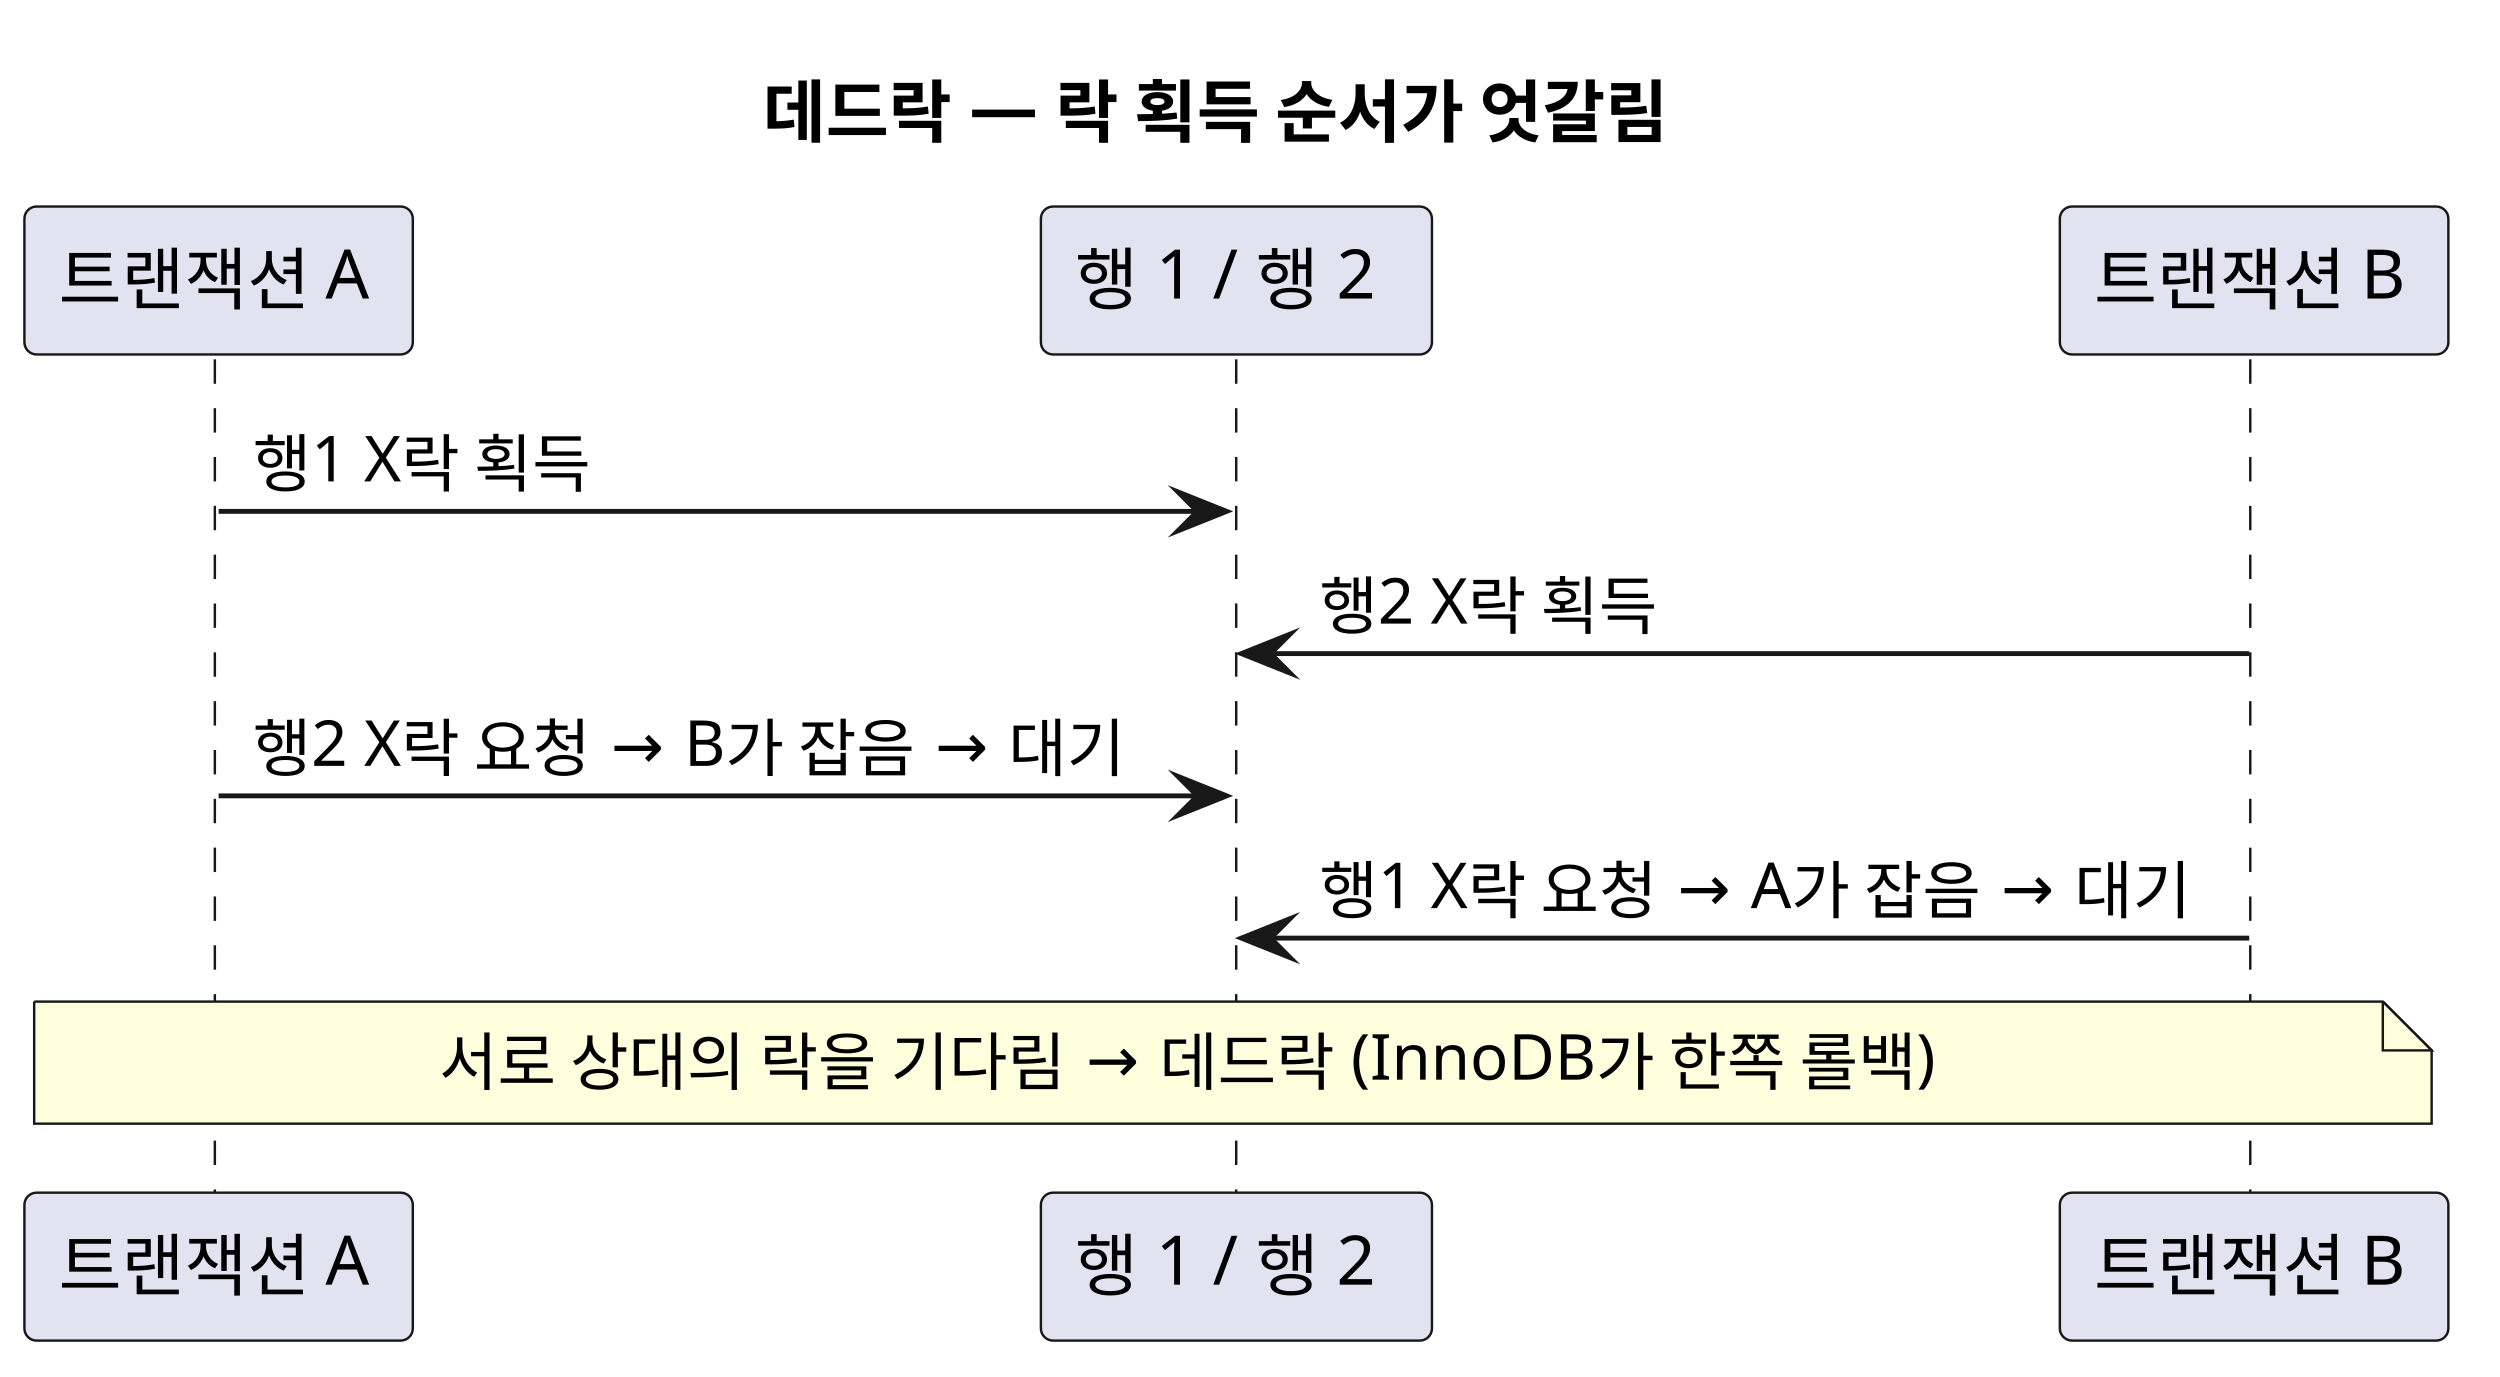
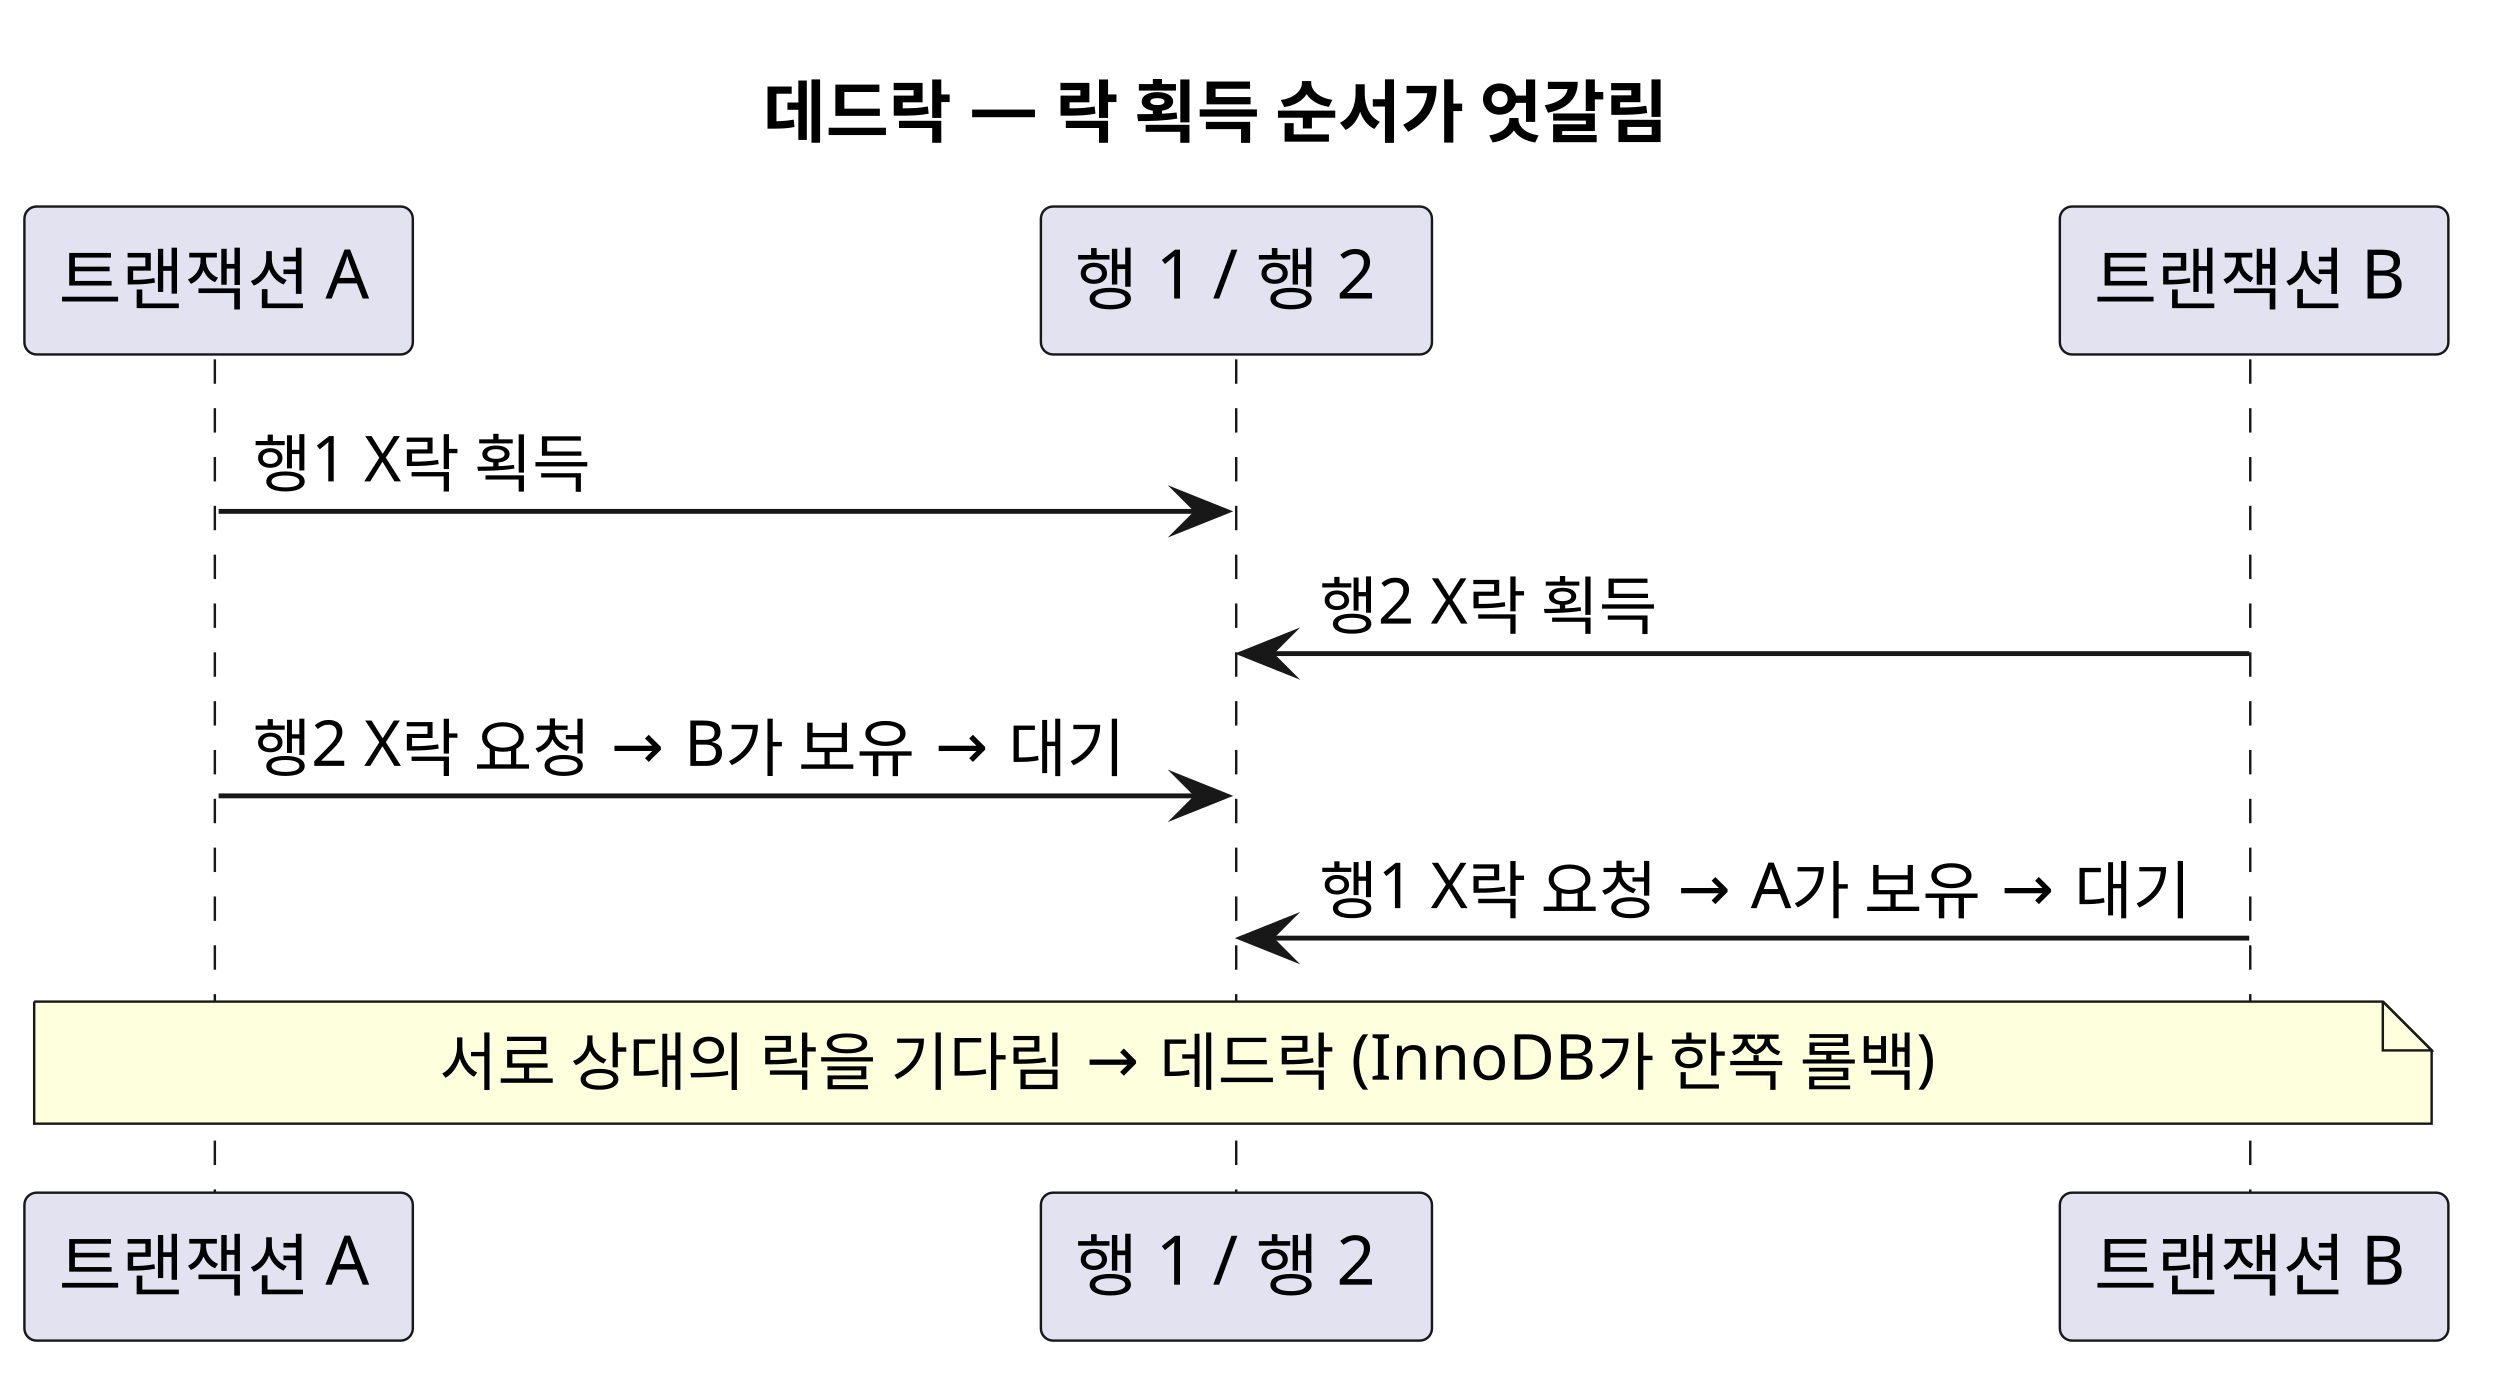
<svg xmlns="http://www.w3.org/2000/svg" contentStyleType="text/css" data-diagram-type="SEQUENCE" height="282px" preserveAspectRatio="none" style="width:512px;height:282px;background:#FFFFFF;" version="1.1" viewBox="0 0 512 282" width="512px" zoomAndPan="magnify">
  <defs />
  <g>
    <g class="title" data-source-line="1">
      <text fill="#000000" font-family="sans-serif" font-size="14" font-weight="700" lengthAdjust="spacing" textLength="192.929" x="156.25" y="27.995">데드락 — 락 획득 순서가 엇갈림</text>
    </g>
    <g class="participant-lifeline" data-entity-uid="part1" data-qualified-name="A" data-source-line="2" id="part1-lifeline">
      <g>
        <rect fill="#000000" fill-opacity="0" height="171.664" width="8" x="40.774" y="73.594" />
        <line style="stroke:#181818;stroke-width:0.5;stroke-dasharray:5,5;" x1="44" x2="44" y1="73.594" y2="245.258" />
      </g>
    </g>
    <g class="participant-lifeline" data-entity-uid="part2" data-qualified-name="R" data-source-line="3" id="part2-lifeline">
      <g>
        <rect fill="#000000" fill-opacity="0" height="171.664" width="8" x="249.22" y="73.594" />
        <line style="stroke:#181818;stroke-width:0.5;stroke-dasharray:5,5;" x1="253.174" x2="253.174" y1="73.594" y2="245.258" />
      </g>
    </g>
    <g class="participant-lifeline" data-entity-uid="part3" data-qualified-name="B" data-source-line="4" id="part3-lifeline">
      <g>
        <rect fill="#000000" fill-opacity="0" height="171.664" width="8" x="457.642" y="73.594" />
        <line style="stroke:#181818;stroke-width:0.5;stroke-dasharray:5,5;" x1="460.854" x2="460.854" y1="73.594" y2="245.258" />
      </g>
    </g>
    <g class="participant participant-head" data-entity-uid="part1" data-qualified-name="A" data-source-line="2" id="part1-head">
      <rect fill="#E2E2F0" height="30.297" rx="2.5" ry="2.5" style="stroke:#181818;stroke-width:0.5;" width="79.547" x="5" y="42.297" />
      <text fill="#000000" font-family="sans-serif" font-size="14" lengthAdjust="spacing" textLength="65.547" x="12" y="62.292">트랜잭션 A</text>
    </g>
    <g class="participant participant-tail" data-entity-uid="part1" data-qualified-name="A" data-source-line="2" id="part1-tail">
      <rect fill="#E2E2F0" height="30.297" rx="2.5" ry="2.5" style="stroke:#181818;stroke-width:0.5;" width="79.547" x="5" y="244.258" />
      <text fill="#000000" font-family="sans-serif" font-size="14" lengthAdjust="spacing" textLength="65.547" x="12" y="264.253">트랜잭션 A</text>
    </g>
    <g class="participant participant-head" data-entity-uid="part2" data-qualified-name="R" data-source-line="3" id="part2-head">
      <rect fill="#E2E2F0" height="30.297" rx="2.5" ry="2.5" style="stroke:#181818;stroke-width:0.5;" width="80.092" x="213.174" y="42.297" />
      <text fill="#000000" font-family="sans-serif" font-size="14" lengthAdjust="spacing" textLength="66.092" x="220.174" y="62.292">행 1 / 행 2</text>
    </g>
    <g class="participant participant-tail" data-entity-uid="part2" data-qualified-name="R" data-source-line="3" id="part2-tail">
      <rect fill="#E2E2F0" height="30.297" rx="2.5" ry="2.5" style="stroke:#181818;stroke-width:0.5;" width="80.092" x="213.174" y="244.258" />
      <text fill="#000000" font-family="sans-serif" font-size="14" lengthAdjust="spacing" textLength="66.092" x="220.174" y="264.253">행 1 / 행 2</text>
    </g>
    <g class="participant participant-head" data-entity-uid="part3" data-qualified-name="B" data-source-line="4" id="part3-head">
      <rect fill="#E2E2F0" height="30.297" rx="2.5" ry="2.5" style="stroke:#181818;stroke-width:0.5;" width="79.575" x="421.854" y="42.297" />
      <text fill="#000000" font-family="sans-serif" font-size="14" lengthAdjust="spacing" textLength="65.575" x="428.854" y="62.292">트랜잭션 B</text>
    </g>
    <g class="participant participant-tail" data-entity-uid="part3" data-qualified-name="B" data-source-line="4" id="part3-tail">
      <rect fill="#E2E2F0" height="30.297" rx="2.5" ry="2.5" style="stroke:#181818;stroke-width:0.5;" width="79.575" x="421.854" y="244.258" />
      <text fill="#000000" font-family="sans-serif" font-size="14" lengthAdjust="spacing" textLength="65.575" x="428.854" y="264.253">트랜잭션 B</text>
    </g>
    <g class="message" data-entity-1="part1" data-entity-2="part2" data-source-line="5" id="msg1">
      <polygon fill="#181818" points="241.22,100.727,251.22,104.727,241.22,108.727,245.22,104.727" style="stroke:#181818;stroke-width:1;stroke-linejoin:miter;stroke-miterlimit:10;" />
      <line style="stroke:#181818;stroke-width:1;" x1="44.774" x2="247.22" y1="104.727" y2="104.727" />
      <text fill="#000000" font-family="sans-serif" font-size="13" lengthAdjust="spacing" textLength="73.281" x="51.774" y="99.661">행1 X락 획득</text>
    </g>
    <g class="message" data-entity-1="part3" data-entity-2="part2" data-source-line="6" id="msg2">
      <polygon fill="#181818" points="264.22,129.859,254.22,133.859,264.22,137.859,260.22,133.859" style="stroke:#181818;stroke-width:1;stroke-linejoin:miter;stroke-miterlimit:10;" />
      <line style="stroke:#181818;stroke-width:1;" x1="258.22" x2="460.642" y1="133.859" y2="133.859" />
      <text fill="#000000" font-family="sans-serif" font-size="13" lengthAdjust="spacing" textLength="73.281" x="270.22" y="128.793">행2 X락 획득</text>
    </g>
    <g class="message" data-entity-1="part1" data-entity-2="part2" data-source-line="7" id="msg3">
      <polygon fill="#181818" points="241.22,158.992,251.22,162.992,241.22,166.992,245.22,162.992" style="stroke:#181818;stroke-width:1;stroke-linejoin:miter;stroke-miterlimit:10;" />
      <line style="stroke:#181818;stroke-width:1;" x1="44.774" x2="247.22" y1="162.992" y2="162.992" />
-       <text fill="#000000" font-family="sans-serif" font-size="13" lengthAdjust="spacing" textLength="184.447" x="51.774" y="157.926">행2 X락 요청 → B가 잡음 → 대기</text>
+       <text fill="#000000" font-family="sans-serif" font-size="13" lengthAdjust="spacing" textLength="184.447" x="51.774" y="157.926">행2 X락 요청 → B가 보유 → 대기</text>
    </g>
    <g class="message" data-entity-1="part3" data-entity-2="part2" data-source-line="8" id="msg4">
      <polygon fill="#181818" points="264.22,188.125,254.22,192.125,264.22,196.125,260.22,192.125" style="stroke:#181818;stroke-width:1;stroke-linejoin:miter;stroke-miterlimit:10;" />
      <line style="stroke:#181818;stroke-width:1;" x1="258.22" x2="460.642" y1="192.125" y2="192.125" />
-       <text fill="#000000" font-family="sans-serif" font-size="13" lengthAdjust="spacing" textLength="184.421" x="270.22" y="187.059">행1 X락 요청 → A가 잡음 → 대기</text>
+       <text fill="#000000" font-family="sans-serif" font-size="13" lengthAdjust="spacing" textLength="184.421" x="270.22" y="187.059">행1 X락 요청 → A가 보유 → 대기</text>
    </g>
    <path d="M7,205.125 L7,230.125 L498,230.125 L498,215.125 L488,205.125 L7,205.125" fill="#FEFFDD" style="stroke:#181818;stroke-width:0.5;" />
    <path d="M488,205.125 L488,215.125 L498,215.125 L488,205.125" fill="#FEFFDD" style="stroke:#181818;stroke-width:0.5;" />
    <text fill="#000000" font-family="sans-serif" font-size="13" lengthAdjust="spacing" textLength="316.57" x="89.93" y="222.192">서로 상대의 락을 기다림 → 데드락 (InnoDB가 한쪽 롤백)</text>
  </g>
</svg>
